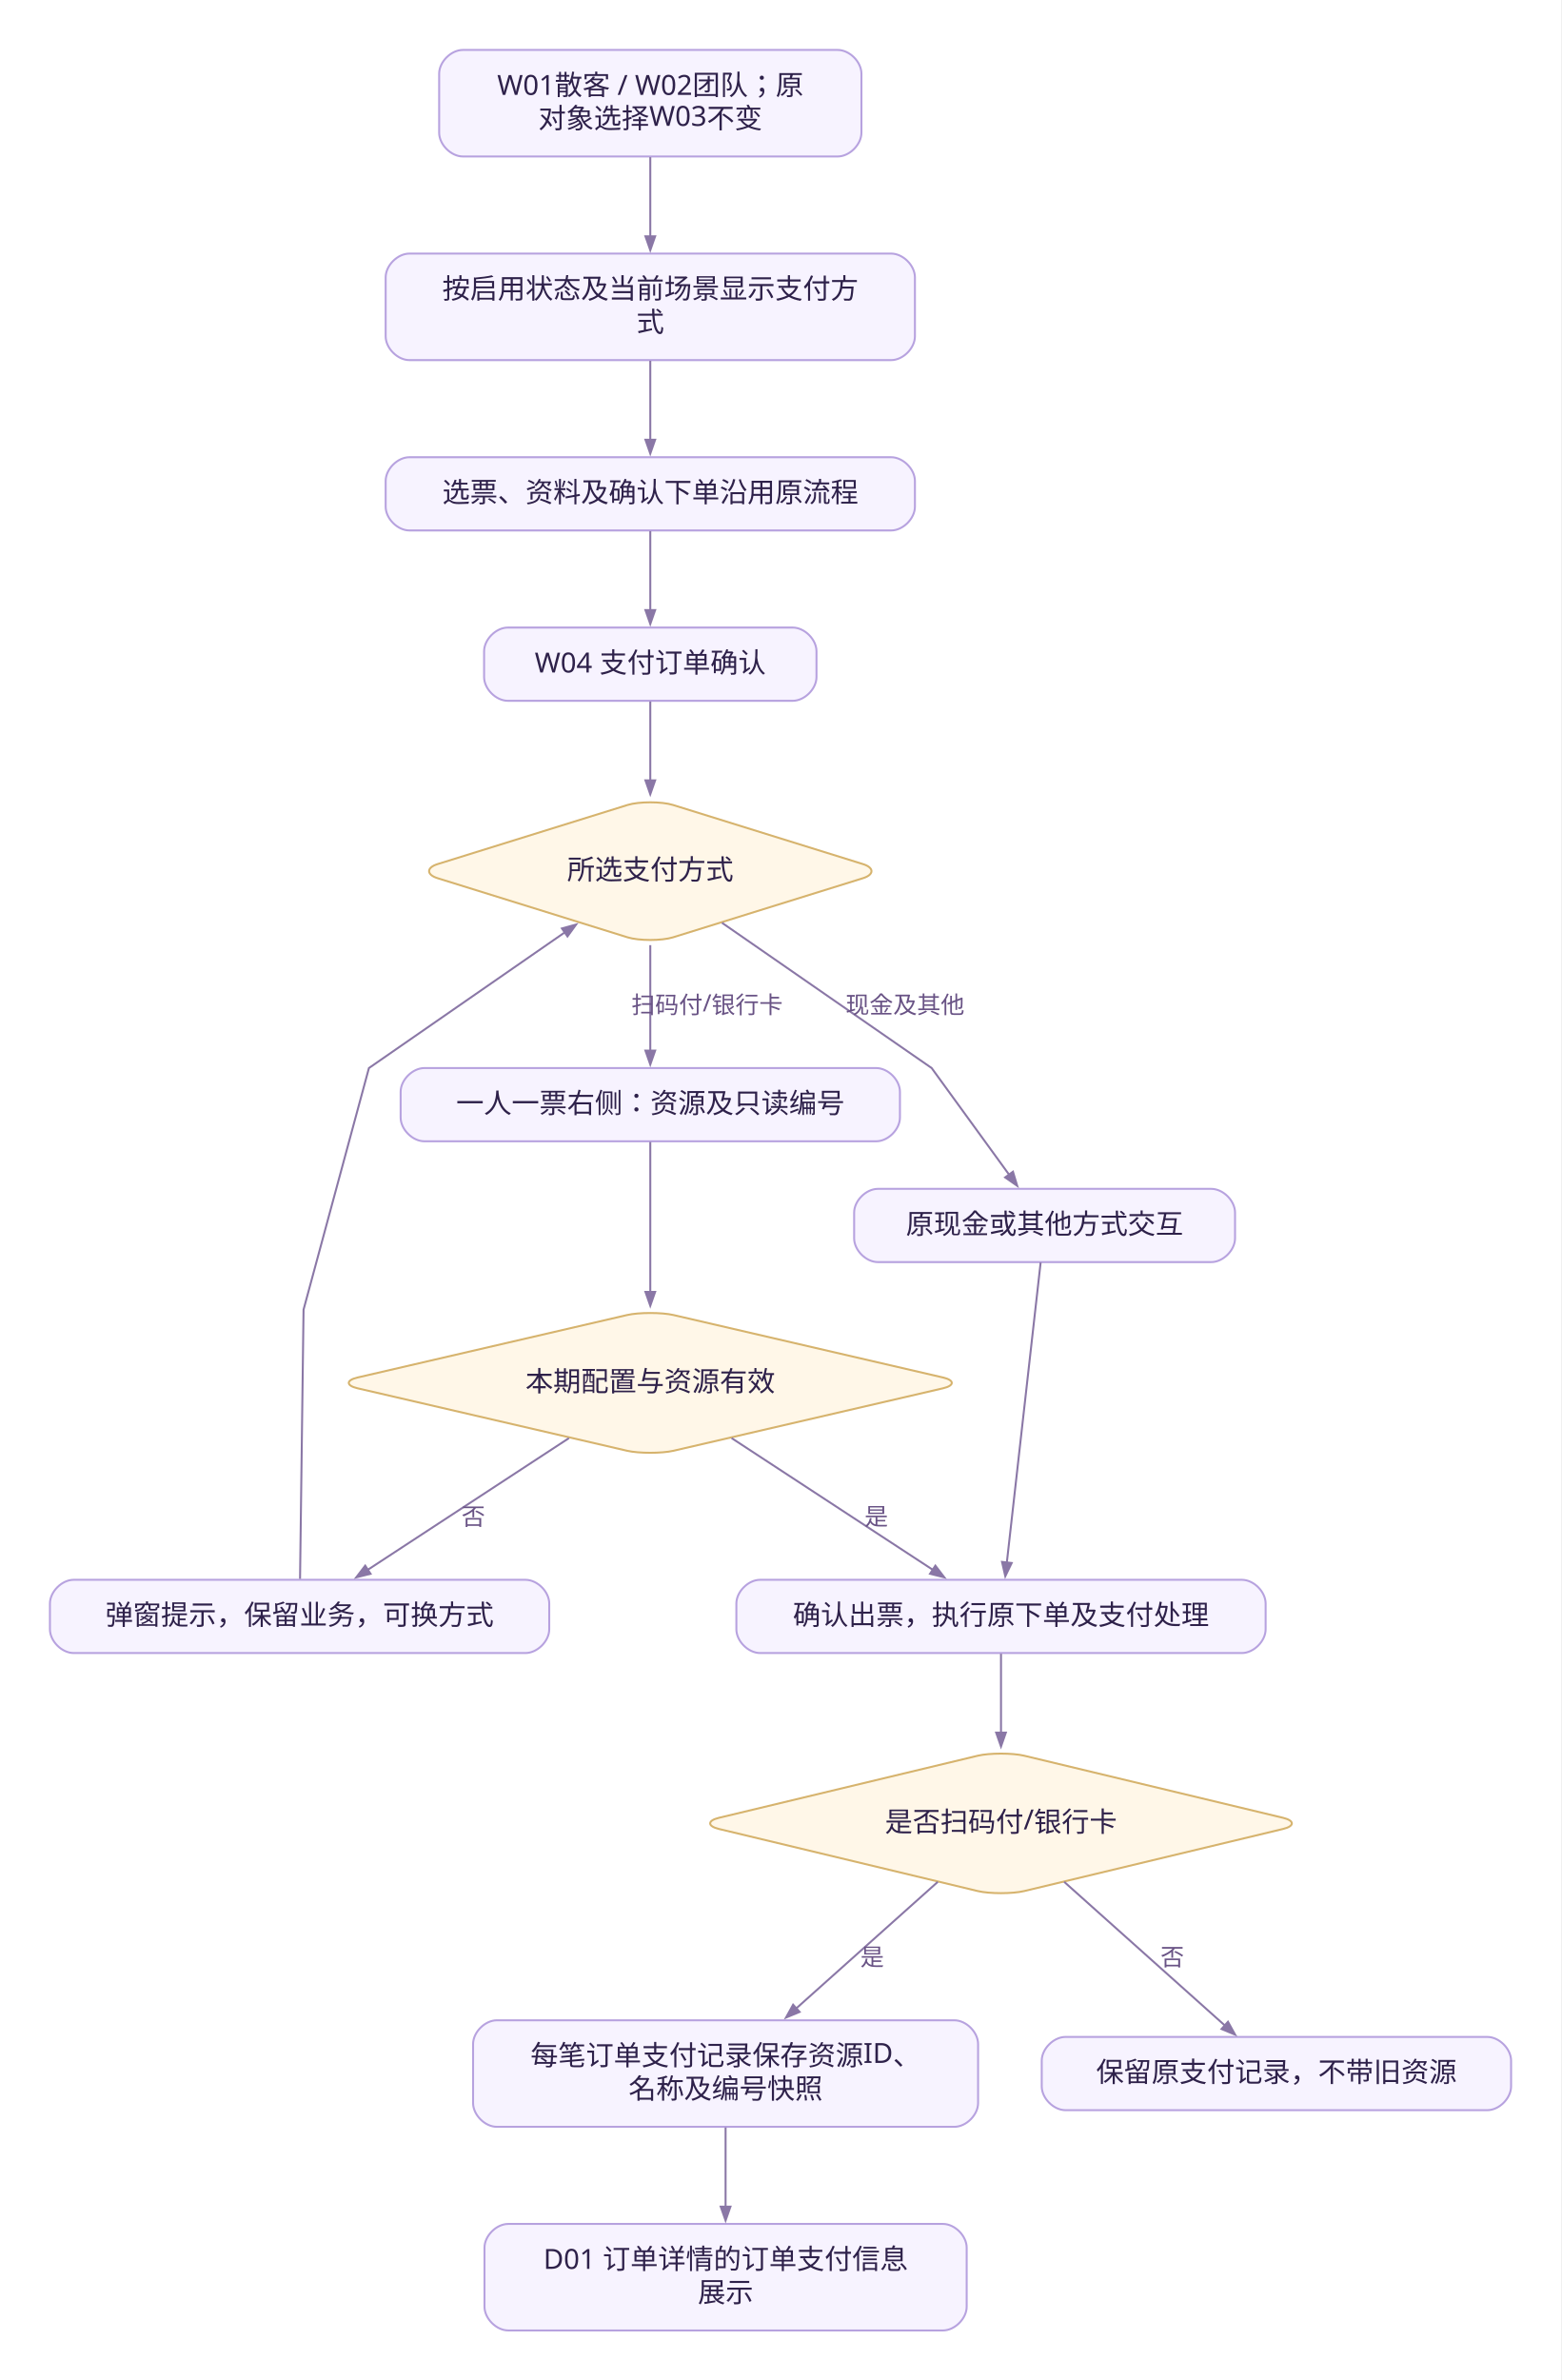
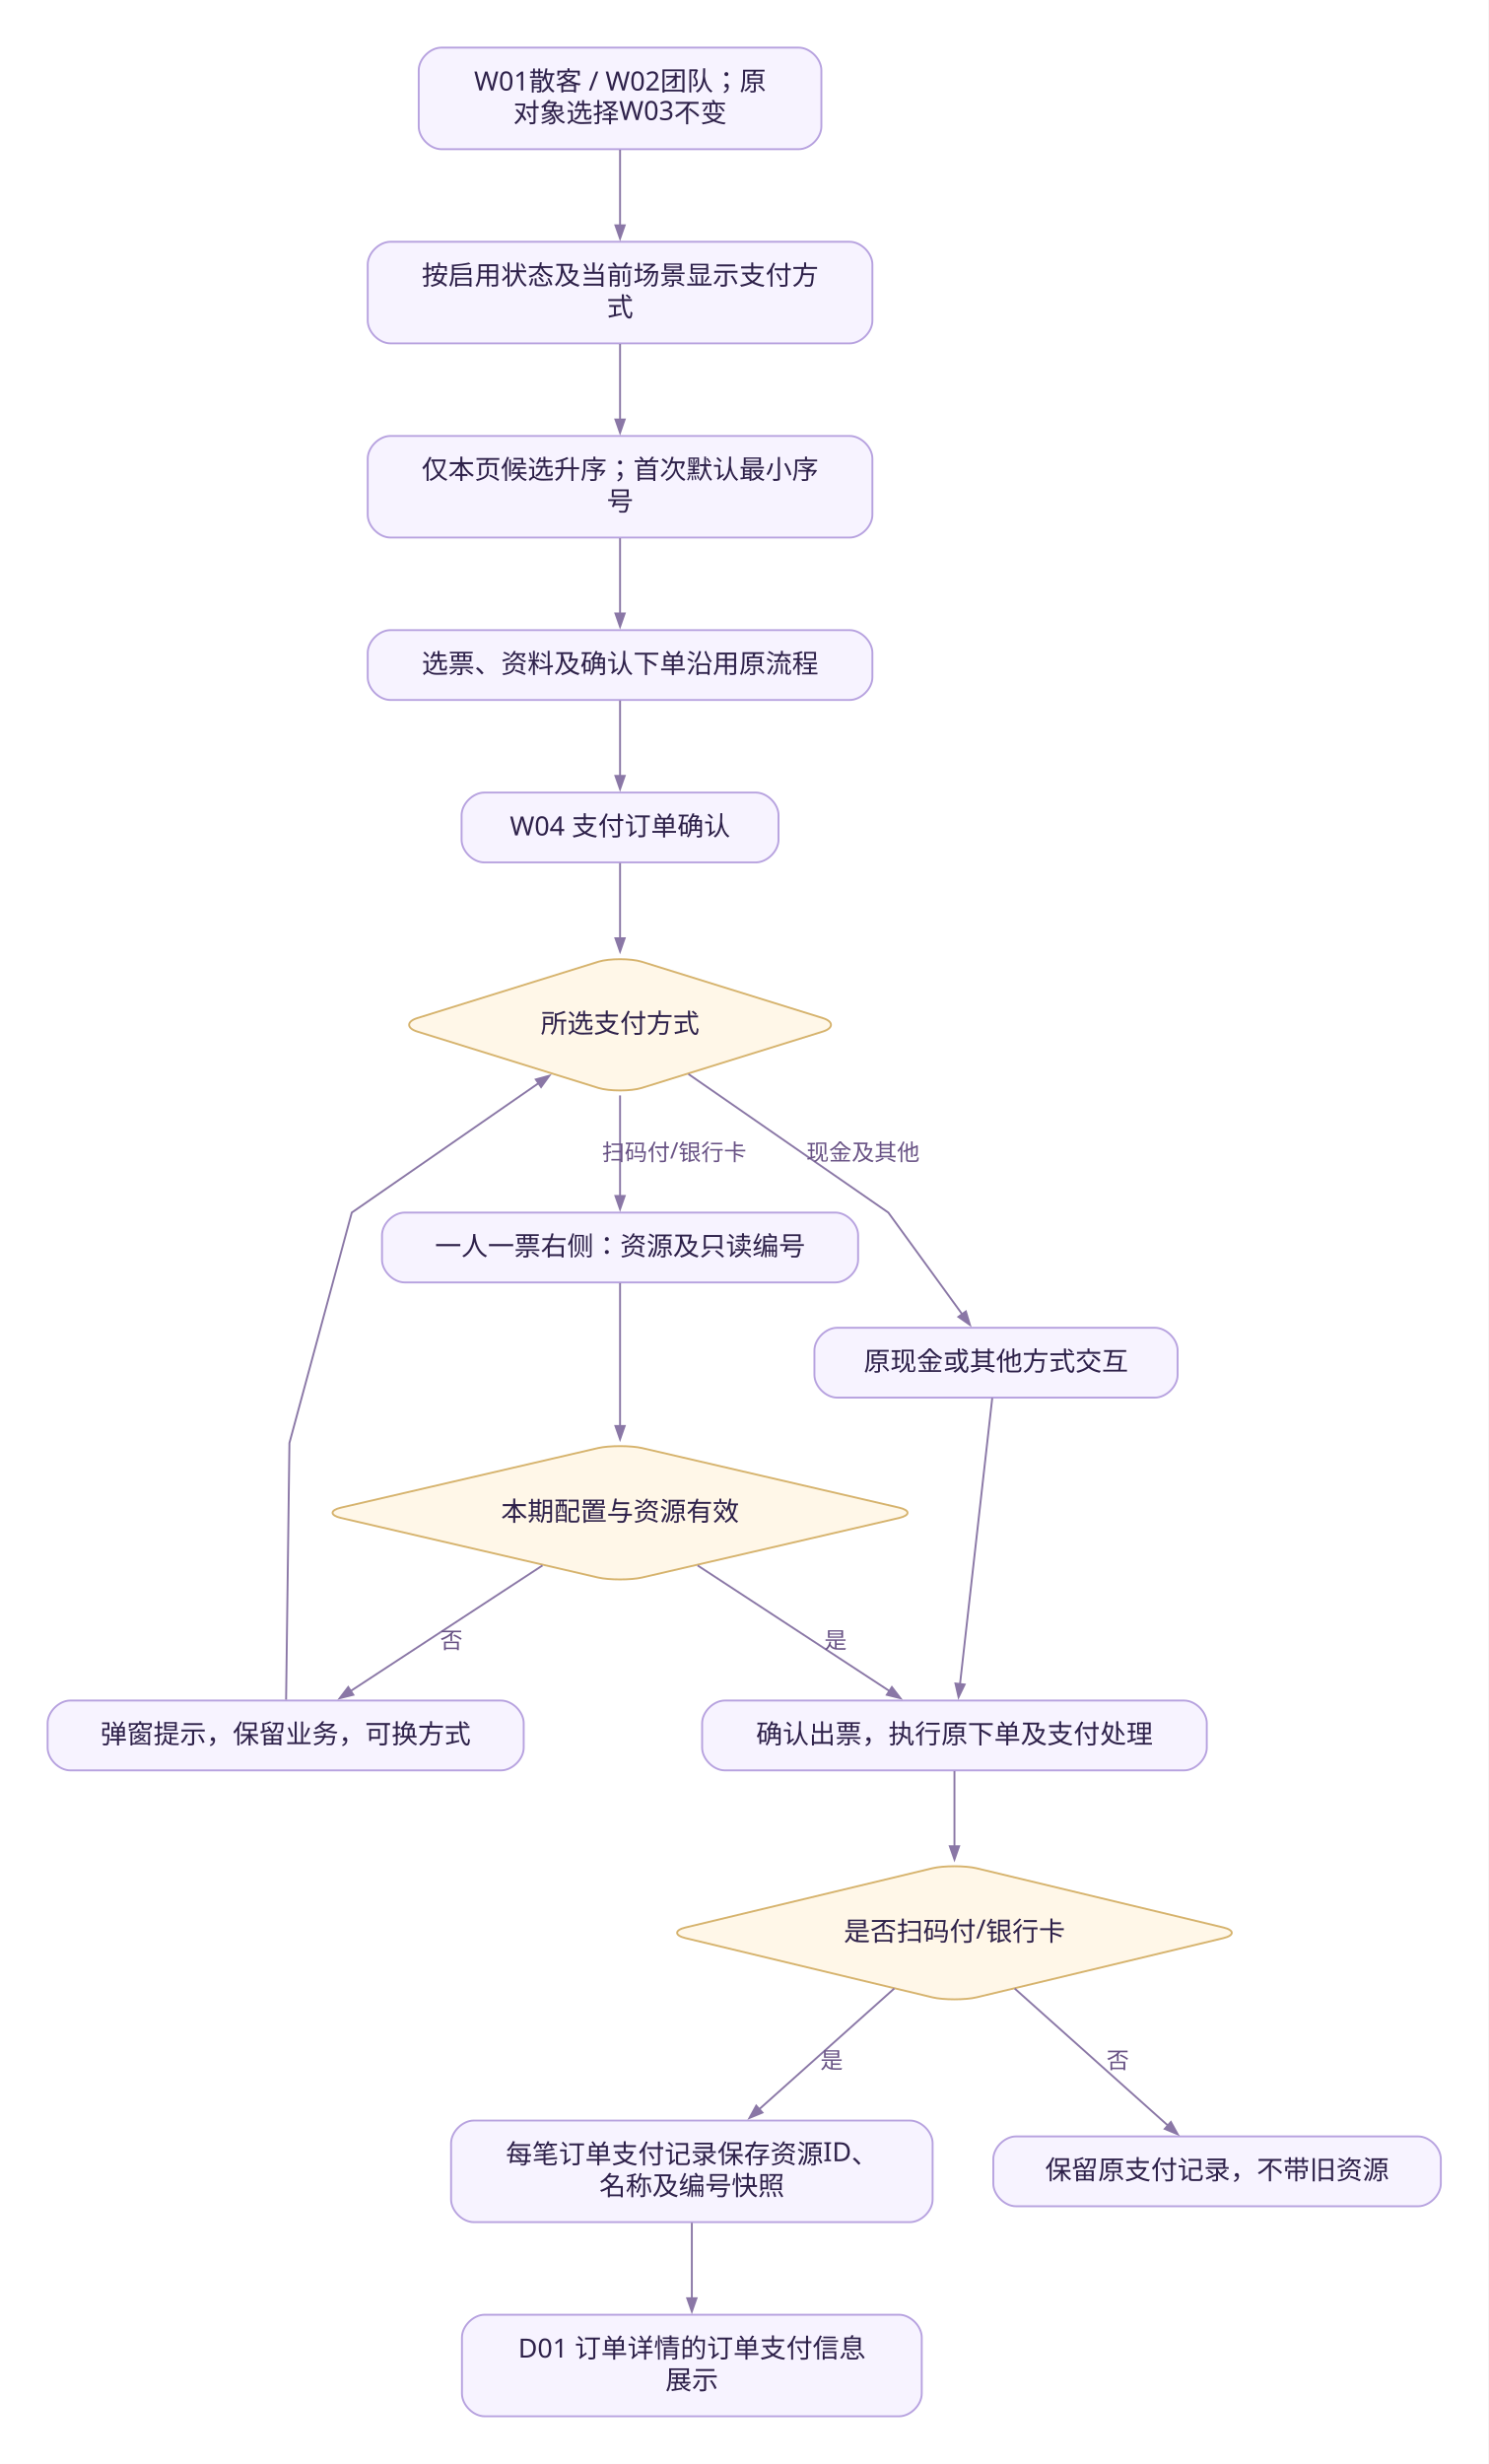
- <svg xmlns="http://www.w3.org/2000/svg" width="788pt" height="1201pt" viewBox="0.00 0.00 788.00 1201.00">
-   <g id="graph0" class="graph" transform="scale(1 1) rotate(0) translate(25.2 1176)">
-     <polygon fill="white" stroke="none" points="-25.2,25.2 -25.2,-1176 762.64,-1176 762.64,25.2 -25.2,25.2" />
+ <svg xmlns="http://www.w3.org/2000/svg" width="788pt" height="1304pt" viewBox="0.00 0.00 788.00 1304.00">
+   <g id="graph0" class="graph" transform="scale(1 1) rotate(0) translate(25.2 1278.76)">
+     <polygon fill="white" stroke="none" points="-25.2,25.2 -25.2,-1278.76 762.64,-1278.76 762.64,25.2 -25.2,25.2" />
    <g id="node1" class="node">
-       <path fill="#f7f3ff" stroke="#b7a2df" d="M397.56,-1150.8C397.56,-1150.8 208.44,-1150.8 208.44,-1150.8 202.44,-1150.8 196.44,-1144.8 196.44,-1138.8 196.44,-1138.8 196.44,-1109.04 196.44,-1109.04 196.44,-1103.04 202.44,-1097.04 208.44,-1097.04 208.44,-1097.04 397.56,-1097.04 397.56,-1097.04 403.56,-1097.04 409.56,-1103.04 409.56,-1109.04 409.56,-1109.04 409.56,-1138.8 409.56,-1138.8 409.56,-1144.8 403.56,-1150.8 397.56,-1150.8" />
-       <text xml:space="preserve" text-anchor="middle" x="303" y="-1128.12" font-family="PingFang SC" font-size="14.00" fill="#2e214a">W01散客 / W02团队；原</text>
-       <text xml:space="preserve" text-anchor="middle" x="303" y="-1111.32" font-family="PingFang SC" font-size="14.00" fill="#2e214a">对象选择W03不变</text>
+       <path fill="#f7f3ff" stroke="#b7a2df" d="M397.56,-1253.56C397.56,-1253.56 208.44,-1253.56 208.44,-1253.56 202.44,-1253.56 196.44,-1247.56 196.44,-1241.56 196.44,-1241.56 196.44,-1211.8 196.44,-1211.8 196.44,-1205.8 202.44,-1199.8 208.44,-1199.8 208.44,-1199.8 397.56,-1199.8 397.56,-1199.8 403.56,-1199.8 409.56,-1205.8 409.56,-1211.8 409.56,-1211.8 409.56,-1241.56 409.56,-1241.56 409.56,-1247.56 403.56,-1253.56 397.56,-1253.56" />
+       <text xml:space="preserve" text-anchor="middle" x="303" y="-1230.88" font-family="PingFang SC" font-size="14.00" fill="#2e214a">W01散客 / W02团队；原</text>
+       <text xml:space="preserve" text-anchor="middle" x="303" y="-1214.08" font-family="PingFang SC" font-size="14.00" fill="#2e214a">对象选择W03不变</text>
    </g>
    <g id="node2" class="node">
-       <path fill="#f7f3ff" stroke="#b7a2df" d="M424.56,-1048.04C424.56,-1048.04 181.44,-1048.04 181.44,-1048.04 175.44,-1048.04 169.44,-1042.04 169.44,-1036.04 169.44,-1036.04 169.44,-1006.28 169.44,-1006.28 169.44,-1000.28 175.44,-994.28 181.44,-994.28 181.44,-994.28 424.56,-994.28 424.56,-994.28 430.56,-994.28 436.56,-1000.28 436.56,-1006.28 436.56,-1006.28 436.56,-1036.04 436.56,-1036.04 436.56,-1042.04 430.56,-1048.04 424.56,-1048.04" />
-       <text xml:space="preserve" text-anchor="middle" x="303" y="-1025.36" font-family="PingFang SC" font-size="14.00" fill="#2e214a">按启用状态及当前场景显示支付方</text>
-       <text xml:space="preserve" text-anchor="middle" x="303" y="-1008.56" font-family="PingFang SC" font-size="14.00" fill="#2e214a">式</text>
+       <path fill="#f7f3ff" stroke="#b7a2df" d="M424.56,-1150.8C424.56,-1150.8 181.44,-1150.8 181.44,-1150.8 175.44,-1150.8 169.44,-1144.8 169.44,-1138.8 169.44,-1138.8 169.44,-1109.04 169.44,-1109.04 169.44,-1103.04 175.44,-1097.04 181.44,-1097.04 181.44,-1097.04 424.56,-1097.04 424.56,-1097.04 430.56,-1097.04 436.56,-1103.04 436.56,-1109.04 436.56,-1109.04 436.56,-1138.8 436.56,-1138.8 436.56,-1144.8 430.56,-1150.8 424.56,-1150.8" />
+       <text xml:space="preserve" text-anchor="middle" x="303" y="-1128.12" font-family="PingFang SC" font-size="14.00" fill="#2e214a">按启用状态及当前场景显示支付方</text>
+       <text xml:space="preserve" text-anchor="middle" x="303" y="-1111.32" font-family="PingFang SC" font-size="14.00" fill="#2e214a">式</text>
    </g>
    <g id="edge1" class="edge">
+       <path fill="none" stroke="#8a77a6" d="M303,-1199.47C303,-1187.22 303,-1172.48 303,-1159.35" />
+       <polygon fill="#8a77a6" stroke="#8a77a6" points="305.45,-1159.51 303,-1152.51 300.55,-1159.51 305.45,-1159.51" />
+     </g>
+     <g id="node3" class="node">
+       <path fill="#f7f3ff" stroke="#b7a2df" d="M424.56,-1048.04C424.56,-1048.04 181.44,-1048.04 181.44,-1048.04 175.44,-1048.04 169.44,-1042.04 169.44,-1036.04 169.44,-1036.04 169.44,-1006.28 169.44,-1006.28 169.44,-1000.28 175.44,-994.28 181.44,-994.28 181.44,-994.28 424.56,-994.28 424.56,-994.28 430.56,-994.28 436.56,-1000.28 436.56,-1006.28 436.56,-1006.28 436.56,-1036.04 436.56,-1036.04 436.56,-1042.04 430.56,-1048.04 424.56,-1048.04" />
+       <text xml:space="preserve" text-anchor="middle" x="303" y="-1025.36" font-family="PingFang SC" font-size="14.00" fill="#2e214a">仅本页候选升序；首次默认最小序</text>
+       <text xml:space="preserve" text-anchor="middle" x="303" y="-1008.56" font-family="PingFang SC" font-size="14.00" fill="#2e214a">号</text>
+     </g>
+     <g id="edge2" class="edge">
      <path fill="none" stroke="#8a77a6" d="M303,-1096.71C303,-1084.46 303,-1069.72 303,-1056.59" />
      <polygon fill="#8a77a6" stroke="#8a77a6" points="305.45,-1056.75 303,-1049.75 300.55,-1056.75 305.45,-1056.75" />
    </g>
-     <g id="node3" class="node">
+     <g id="node4" class="node">
      <path fill="#f7f3ff" stroke="#b7a2df" d="M424.56,-945.28C424.56,-945.28 181.44,-945.28 181.44,-945.28 175.44,-945.28 169.44,-939.28 169.44,-933.28 169.44,-933.28 169.44,-920.32 169.44,-920.32 169.44,-914.32 175.44,-908.32 181.44,-908.32 181.44,-908.32 424.56,-908.32 424.56,-908.32 430.56,-908.32 436.56,-914.32 436.56,-920.32 436.56,-920.32 436.56,-933.28 436.56,-933.28 436.56,-939.28 430.56,-945.28 424.56,-945.28" />
      <text xml:space="preserve" text-anchor="middle" x="303" y="-922.6" font-family="PingFang SC" font-size="14.00" fill="#2e214a">选票、资料及确认下单沿用原流程</text>
    </g>
-     <g id="edge2" class="edge">
+     <g id="edge3" class="edge">
      <path fill="none" stroke="#8a77a6" d="M303,-993.94C303,-981.37 303,-966.37 303,-953.83" />
      <polygon fill="#8a77a6" stroke="#8a77a6" points="305.45,-954.11 303,-947.11 300.55,-954.11 305.45,-954.11" />
    </g>
-     <g id="node4" class="node">
+     <g id="node5" class="node">
      <path fill="#f7f3ff" stroke="#b7a2df" d="M374.88,-859.32C374.88,-859.32 231.12,-859.32 231.12,-859.32 225.12,-859.32 219.12,-853.32 219.12,-847.32 219.12,-847.32 219.12,-834.36 219.12,-834.36 219.12,-828.36 225.12,-822.36 231.12,-822.36 231.12,-822.36 374.88,-822.36 374.88,-822.36 380.88,-822.36 386.88,-828.36 386.88,-834.36 386.88,-834.36 386.88,-847.32 386.88,-847.32 386.88,-853.32 380.88,-859.32 374.88,-859.32" />
      <text xml:space="preserve" text-anchor="middle" x="303" y="-836.64" font-family="PingFang SC" font-size="14.00" fill="#2e214a">W04 支付订单确认</text>
    </g>
-     <g id="edge3" class="edge">
+     <g id="edge4" class="edge">
      <path fill="none" stroke="#8a77a6" d="M303,-907.99C303,-896.31 303,-880.83 303,-867.78" />
      <polygon fill="#8a77a6" stroke="#8a77a6" points="305.45,-868.13 303,-861.13 300.55,-868.13 305.45,-868.13" />
    </g>
-     <g id="node5" class="node">
+     <g id="node6" class="node">
      <path fill="#fff7e8" stroke="#d6b36d" d="M291.54,-769.8C291.54,-769.8 195.66,-739.96 195.66,-739.96 189.93,-738.18 189.93,-734.62 195.66,-732.84 195.66,-732.84 291.54,-703 291.54,-703 297.27,-701.22 308.73,-701.22 314.46,-703 314.46,-703 410.34,-732.84 410.34,-732.84 416.07,-734.62 416.07,-738.18 410.34,-739.96 410.34,-739.96 314.46,-769.8 314.46,-769.8 308.73,-771.58 297.27,-771.58 291.54,-769.8" />
      <text xml:space="preserve" text-anchor="middle" x="303" y="-732.2" font-family="PingFang SC" font-size="14.00" fill="#2e214a">所选支付方式</text>
    </g>
-     <g id="edge4" class="edge">
+     <g id="edge5" class="edge">
      <path fill="none" stroke="#8a77a6" d="M303,-822C303,-810.88 303,-796.05 303,-781.91" />
      <polygon fill="#8a77a6" stroke="#8a77a6" points="305.45,-782.21 303,-775.21 300.55,-782.21 305.45,-782.21" />
    </g>
-     <g id="node6" class="node">
+     <g id="node7" class="node">
      <path fill="#f7f3ff" stroke="#b7a2df" d="M417,-637.04C417,-637.04 189,-637.04 189,-637.04 183,-637.04 177,-631.04 177,-625.04 177,-625.04 177,-612.08 177,-612.08 177,-606.08 183,-600.08 189,-600.08 189,-600.08 417,-600.08 417,-600.08 423,-600.08 429,-606.08 429,-612.08 429,-612.08 429,-625.04 429,-625.04 429,-631.04 423,-637.04 417,-637.04" />
      <text xml:space="preserve" text-anchor="middle" x="303" y="-614.36" font-family="PingFang SC" font-size="14.00" fill="#2e214a">一人一票右侧：资源及只读编号</text>
    </g>
-     <g id="edge5" class="edge">
+     <g id="edge6" class="edge">
      <path fill="none" stroke="#8a77a6" d="M303,-699.07C303,-681.71 303,-661.34 303,-645.56" />
      <polygon fill="#8a77a6" stroke="#8a77a6" points="305.45,-645.83 303,-638.83 300.55,-645.83 305.45,-645.83" />
      <text xml:space="preserve" text-anchor="middle" x="331.67" y="-664.64" font-family="PingFang SC" font-size="12.00" fill="#695385">扫码付/银行卡</text>
    </g>
-     <g id="node7" class="node">
+     <g id="node8" class="node">
      <path fill="#f7f3ff" stroke="#b7a2df" d="M586.12,-576.08C586.12,-576.08 417.88,-576.08 417.88,-576.08 411.88,-576.08 405.88,-570.08 405.88,-564.08 405.88,-564.08 405.88,-551.12 405.88,-551.12 405.88,-545.12 411.88,-539.12 417.88,-539.12 417.88,-539.12 586.12,-539.12 586.12,-539.12 592.12,-539.12 598.12,-545.12 598.12,-551.12 598.12,-551.12 598.12,-564.08 598.12,-564.08 598.12,-570.08 592.12,-576.08 586.12,-576.08" />
      <text xml:space="preserve" text-anchor="middle" x="502" y="-553.4" font-family="PingFang SC" font-size="14.00" fill="#2e214a">原现金或其他方式交互</text>
    </g>
-     <g id="edge6" class="edge">
+     <g id="edge7" class="edge">
      <path fill="none" stroke="#8a77a6" d="M339.2,-710.33C381.27,-681.18 445,-637.04 445,-637.04 445,-637.04 467.38,-606.24 484.09,-583.24" />
      <polygon fill="#8a77a6" stroke="#8a77a6" points="486.04,-584.73 488.18,-577.62 482.08,-581.85 486.04,-584.73" />
      <text xml:space="preserve" text-anchor="middle" x="431.58" y="-664.64" font-family="PingFang SC" font-size="12.00" fill="#695385">现金及其他</text>
    </g>
-     <g id="node8" class="node">
+     <g id="node9" class="node">
      <path fill="#fff7e8" stroke="#d6b36d" d="M291.31,-512.41C291.31,-512.41 155.21,-480.87 155.21,-480.87 149.37,-479.51 149.37,-476.81 155.21,-475.45 155.21,-475.45 291.31,-443.91 291.31,-443.91 297.15,-442.55 308.85,-442.55 314.69,-443.91 314.69,-443.91 450.79,-475.45 450.79,-475.45 456.63,-476.81 456.63,-479.51 450.79,-480.87 450.79,-480.87 314.69,-512.41 314.69,-512.41 308.85,-513.77 297.15,-513.77 291.31,-512.41" />
      <text xml:space="preserve" text-anchor="middle" x="303" y="-473.96" font-family="PingFang SC" font-size="14.00" fill="#2e214a">本期配置与资源有效</text>
    </g>
-     <g id="edge7" class="edge">
+     <g id="edge8" class="edge">
      <path fill="none" stroke="#8a77a6" d="M303,-599.75C303,-580.73 303,-549.84 303,-524.08" />
      <polygon fill="#8a77a6" stroke="#8a77a6" points="305.45,-524.09 303,-517.09 300.55,-524.09 305.45,-524.09" />
    </g>
-     <g id="node10" class="node">
+     <g id="node11" class="node">
      <path fill="#f7f3ff" stroke="#b7a2df" d="M601.56,-378.8C601.56,-378.8 358.44,-378.8 358.44,-378.8 352.44,-378.8 346.44,-372.8 346.44,-366.8 346.44,-366.8 346.44,-353.84 346.44,-353.84 346.44,-347.84 352.44,-341.84 358.44,-341.84 358.44,-341.84 601.56,-341.84 601.56,-341.84 607.56,-341.84 613.56,-347.84 613.56,-353.84 613.56,-353.84 613.56,-366.8 613.56,-366.8 613.56,-372.8 607.56,-378.8 601.56,-378.8" />
      <text xml:space="preserve" text-anchor="middle" x="480" y="-356.12" font-family="PingFang SC" font-size="14.00" fill="#2e214a">确认出票，执行原下单及支付处理</text>
    </g>
-     <g id="edge11" class="edge">
+     <g id="edge12" class="edge">
      <path fill="none" stroke="#8a77a6" d="M500.01,-538.93C496.12,-504.38 487.48,-427.74 482.93,-387.37" />
      <polygon fill="#8a77a6" stroke="#8a77a6" points="485.39,-387.28 482.17,-380.6 480.52,-387.83 485.39,-387.28" />
    </g>
-     <g id="node9" class="node">
+     <g id="node10" class="node">
      <path fill="#f7f3ff" stroke="#b7a2df" d="M240,-378.8C240,-378.8 12,-378.8 12,-378.8 6,-378.8 0,-372.8 0,-366.8 0,-366.8 0,-353.84 0,-353.84 0,-347.84 6,-341.84 12,-341.84 12,-341.84 240,-341.84 240,-341.84 246,-341.84 252,-347.84 252,-353.84 252,-353.84 252,-366.8 252,-366.8 252,-372.8 246,-378.8 240,-378.8" />
      <text xml:space="preserve" text-anchor="middle" x="126" y="-356.12" font-family="PingFang SC" font-size="14.00" fill="#2e214a">弹窗提示，保留业务，可换方式</text>
    </g>
-     <g id="edge8" class="edge">
+     <g id="edge9" class="edge">
      <path fill="none" stroke="#8a77a6" d="M261.95,-450.29C231.16,-430.14 189.5,-402.88 160.44,-383.86" />
      <polygon fill="#8a77a6" stroke="#8a77a6" points="161.81,-381.83 154.61,-380.04 159.12,-385.93 161.81,-381.83" />
      <text xml:space="preserve" text-anchor="middle" x="213.69" y="-406.4" font-family="PingFang SC" font-size="12.00" fill="#695385">否</text>
    </g>
-     <g id="edge10" class="edge">
+     <g id="edge11" class="edge">
      <path fill="none" stroke="#8a77a6" d="M344.05,-450.29C374.84,-430.14 416.5,-402.88 445.56,-383.86" />
      <polygon fill="#8a77a6" stroke="#8a77a6" points="446.88,-385.93 451.39,-380.04 444.19,-381.83 446.88,-385.93" />
      <text xml:space="preserve" text-anchor="middle" x="417.06" y="-406.4" font-family="PingFang SC" font-size="12.00" fill="#695385">是</text>
    </g>
-     <g id="edge9" class="edge">
+     <g id="edge10" class="edge">
      <path fill="none" stroke="#8a77a6" d="M126.23,-379.26C126.76,-419.83 128,-515.12 128,-515.12 128,-515.12 161,-637.04 161,-637.04 161,-637.04 218.18,-676.65 259.98,-705.6" />
      <polygon fill="#8a77a6" stroke="#8a77a6" points="258.41,-707.49 265.56,-709.46 261.2,-703.46 258.41,-707.49" />
    </g>
-     <g id="node11" class="node">
+     <g id="node12" class="node">
      <path fill="#fff7e8" stroke="#d6b36d" d="M468.33,-290.04C468.33,-290.04 337.59,-258.68 337.59,-258.68 331.75,-257.28 331.75,-254.48 337.59,-253.08 337.59,-253.08 468.33,-221.72 468.33,-221.72 474.17,-220.32 485.83,-220.32 491.67,-221.72 491.67,-221.72 622.41,-253.08 622.41,-253.08 628.25,-254.48 628.25,-257.28 622.41,-258.68 622.41,-258.68 491.67,-290.04 491.67,-290.04 485.83,-291.44 474.17,-291.44 468.33,-290.04" />
      <text xml:space="preserve" text-anchor="middle" x="480" y="-251.68" font-family="PingFang SC" font-size="14.00" fill="#2e214a">是否扫码付/银行卡</text>
    </g>
-     <g id="edge12" class="edge">
+     <g id="edge13" class="edge">
      <path fill="none" stroke="#8a77a6" d="M480,-341.48C480,-330.36 480,-315.53 480,-301.39" />
      <polygon fill="#8a77a6" stroke="#8a77a6" points="482.45,-301.69 480,-294.69 477.55,-301.69 482.45,-301.69" />
    </g>
-     <g id="node12" class="node">
+     <g id="node13" class="node">
      <path fill="#f7f3ff" stroke="#b7a2df" d="M456.44,-156.52C456.44,-156.52 225.56,-156.52 225.56,-156.52 219.56,-156.52 213.56,-150.52 213.56,-144.52 213.56,-144.52 213.56,-114.76 213.56,-114.76 213.56,-108.76 219.56,-102.76 225.56,-102.76 225.56,-102.76 456.44,-102.76 456.44,-102.76 462.44,-102.76 468.44,-108.76 468.44,-114.76 468.44,-114.76 468.44,-144.52 468.44,-144.52 468.44,-150.52 462.44,-156.52 456.44,-156.52" />
      <text xml:space="preserve" text-anchor="middle" x="341" y="-133.84" font-family="PingFang SC" font-size="14.00" fill="#2e214a">每笔订单支付记录保存资源ID、</text>
      <text xml:space="preserve" text-anchor="middle" x="341" y="-117.04" font-family="PingFang SC" font-size="14.00" fill="#2e214a">名称及编号快照</text>
    </g>
-     <g id="edge13" class="edge">
+     <g id="edge14" class="edge">
      <path fill="none" stroke="#8a77a6" d="M448.11,-226.38C426.81,-207.34 398.76,-182.27 376.71,-162.56" />
      <polygon fill="#8a77a6" stroke="#8a77a6" points="378.35,-160.74 371.5,-157.9 375.08,-164.39 378.35,-160.74" />
      <text xml:space="preserve" text-anchor="middle" x="415" y="-184.12" font-family="PingFang SC" font-size="12.00" fill="#695385">是</text>
    </g>
-     <g id="node13" class="node">
+     <g id="node14" class="node">
      <path fill="#f7f3ff" stroke="#b7a2df" d="M725.44,-148.12C725.44,-148.12 512.56,-148.12 512.56,-148.12 506.56,-148.12 500.56,-142.12 500.56,-136.12 500.56,-136.12 500.56,-123.16 500.56,-123.16 500.56,-117.16 506.56,-111.16 512.56,-111.16 512.56,-111.16 725.44,-111.16 725.44,-111.16 731.44,-111.16 737.44,-117.16 737.44,-123.16 737.44,-123.16 737.44,-136.12 737.44,-136.12 737.44,-142.12 731.44,-148.12 725.44,-148.12" />
      <text xml:space="preserve" text-anchor="middle" x="619" y="-125.44" font-family="PingFang SC" font-size="14.00" fill="#2e214a">保留原支付记录，不带旧资源</text>
    </g>
-     <g id="edge14" class="edge">
+     <g id="edge15" class="edge">
      <path fill="none" stroke="#8a77a6" d="M511.89,-226.38C536.51,-204.37 570.13,-174.32 593.1,-153.79" />
      <polygon fill="#8a77a6" stroke="#8a77a6" points="594.56,-155.77 598.15,-149.28 591.3,-152.11 594.56,-155.77" />
      <text xml:space="preserve" text-anchor="middle" x="566.45" y="-184.12" font-family="PingFang SC" font-size="12.00" fill="#695385">否</text>
    </g>
-     <g id="node14" class="node">
+     <g id="node15" class="node">
      <path fill="#f7f3ff" stroke="#b7a2df" d="M450.68,-53.76C450.68,-53.76 231.32,-53.76 231.32,-53.76 225.32,-53.76 219.32,-47.76 219.32,-41.76 219.32,-41.76 219.32,-12 219.32,-12 219.32,-6 225.32,0 231.32,0 231.32,0 450.68,0 450.68,0 456.68,0 462.68,-6 462.68,-12 462.68,-12 462.68,-41.76 462.68,-41.76 462.68,-47.76 456.68,-53.76 450.68,-53.76" />
      <text xml:space="preserve" text-anchor="middle" x="341" y="-31.08" font-family="PingFang SC" font-size="14.00" fill="#2e214a">D01 订单详情的订单支付信息</text>
      <text xml:space="preserve" text-anchor="middle" x="341" y="-14.28" font-family="PingFang SC" font-size="14.00" fill="#2e214a">展示</text>
    </g>
-     <g id="edge15" class="edge">
+     <g id="edge16" class="edge">
      <path fill="none" stroke="#8a77a6" d="M341,-102.43C341,-90.18 341,-75.44 341,-62.31" />
      <polygon fill="#8a77a6" stroke="#8a77a6" points="343.45,-62.47 341,-55.47 338.55,-62.47 343.45,-62.47" />
    </g>
  </g>
</svg>
